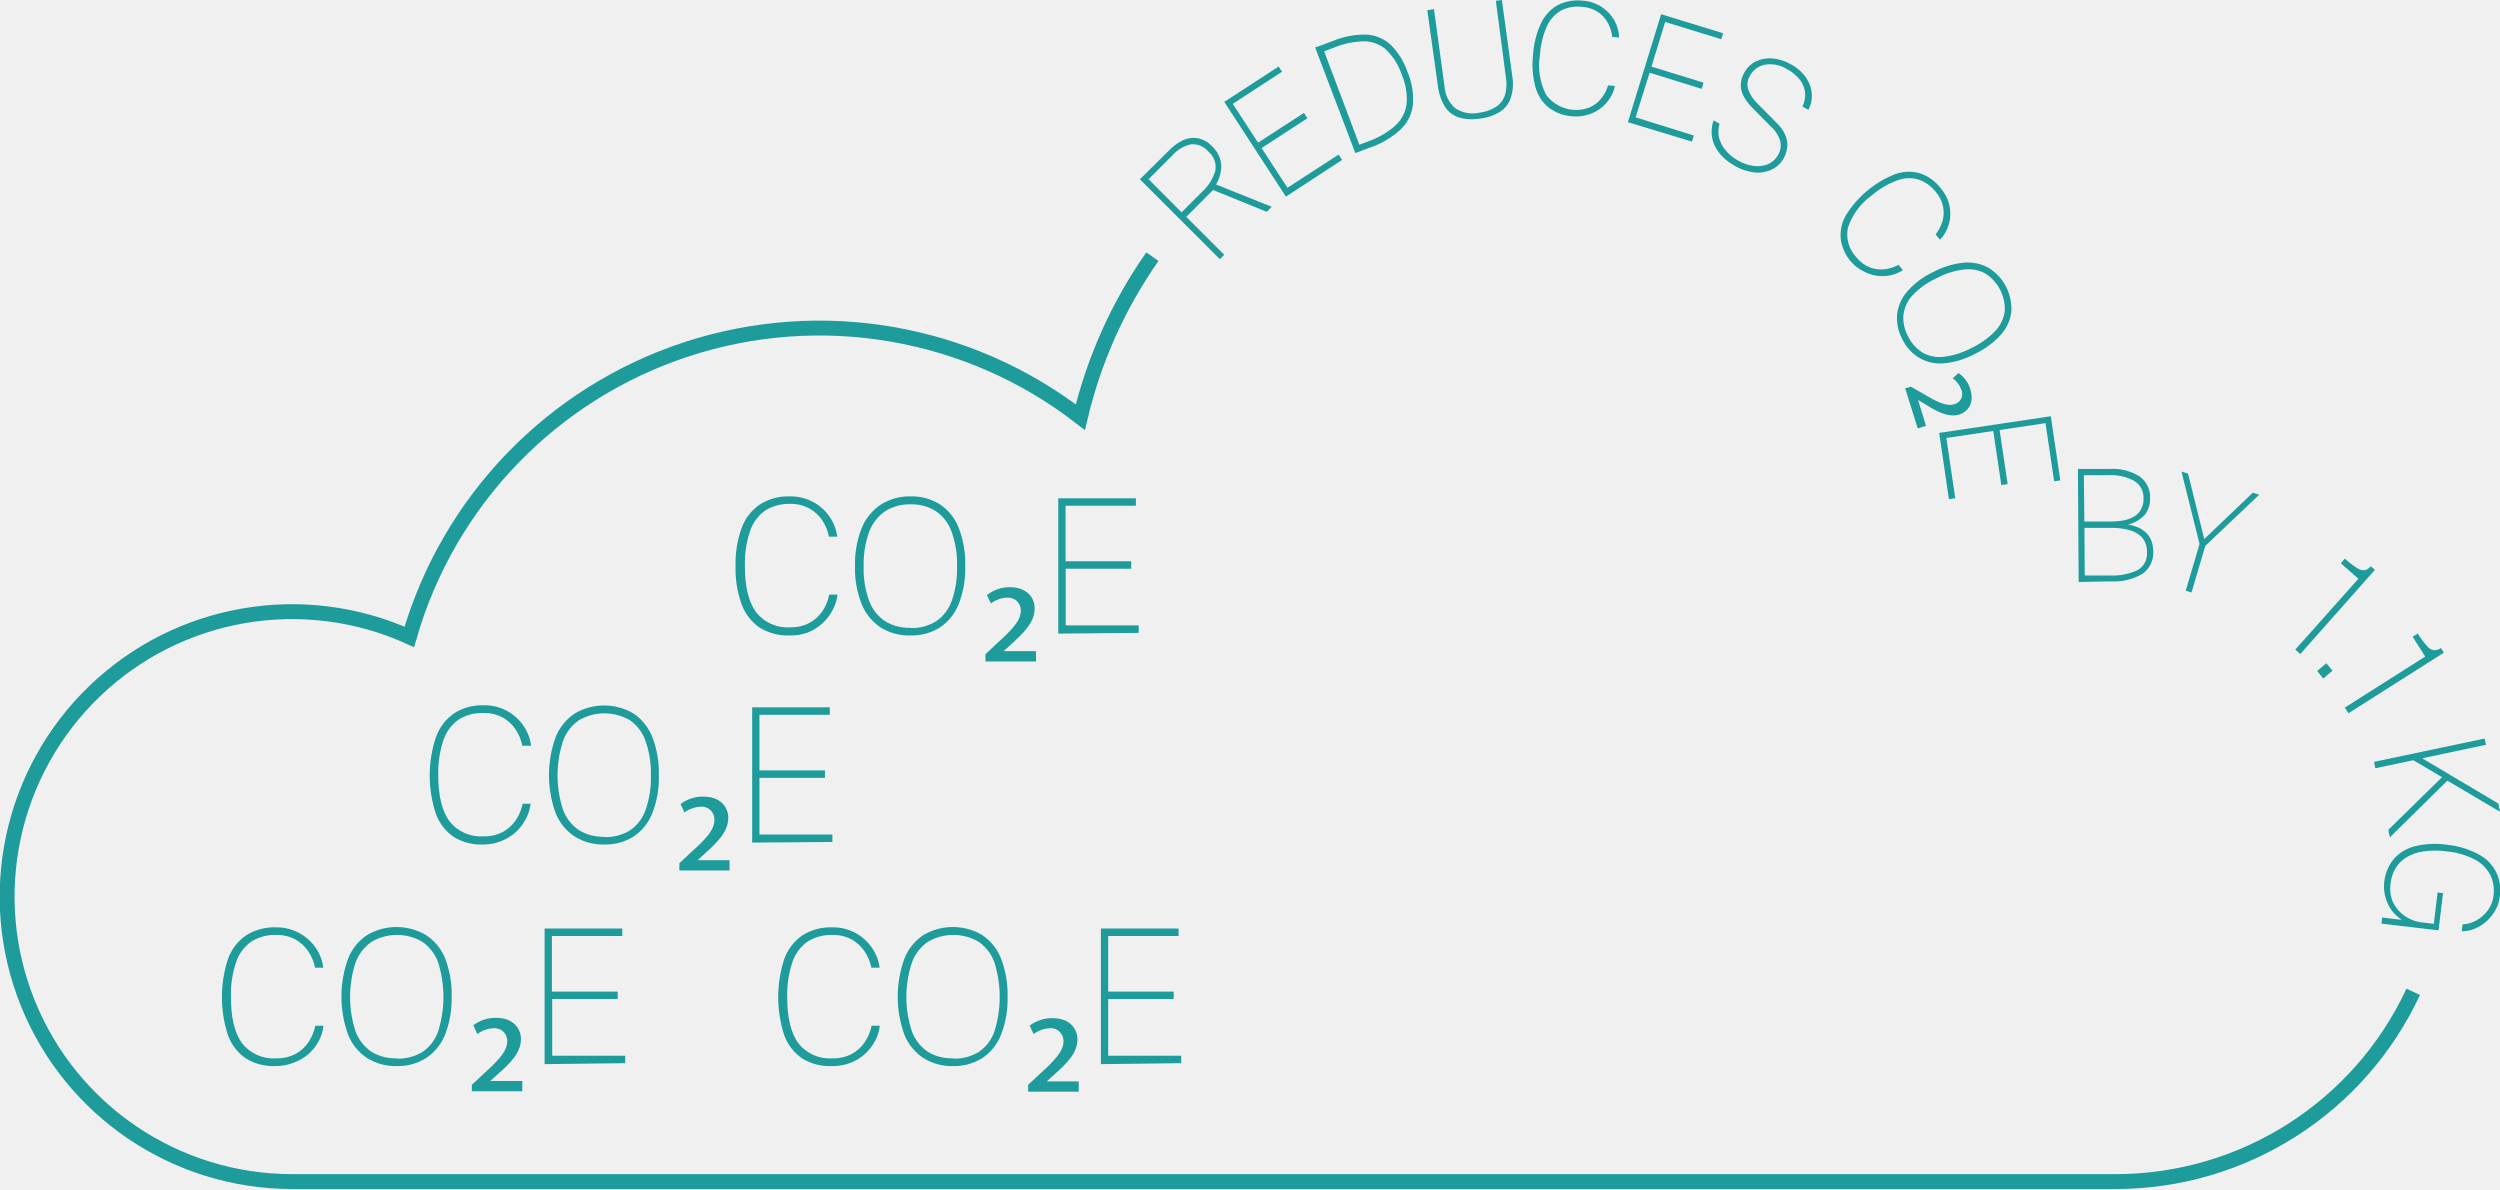
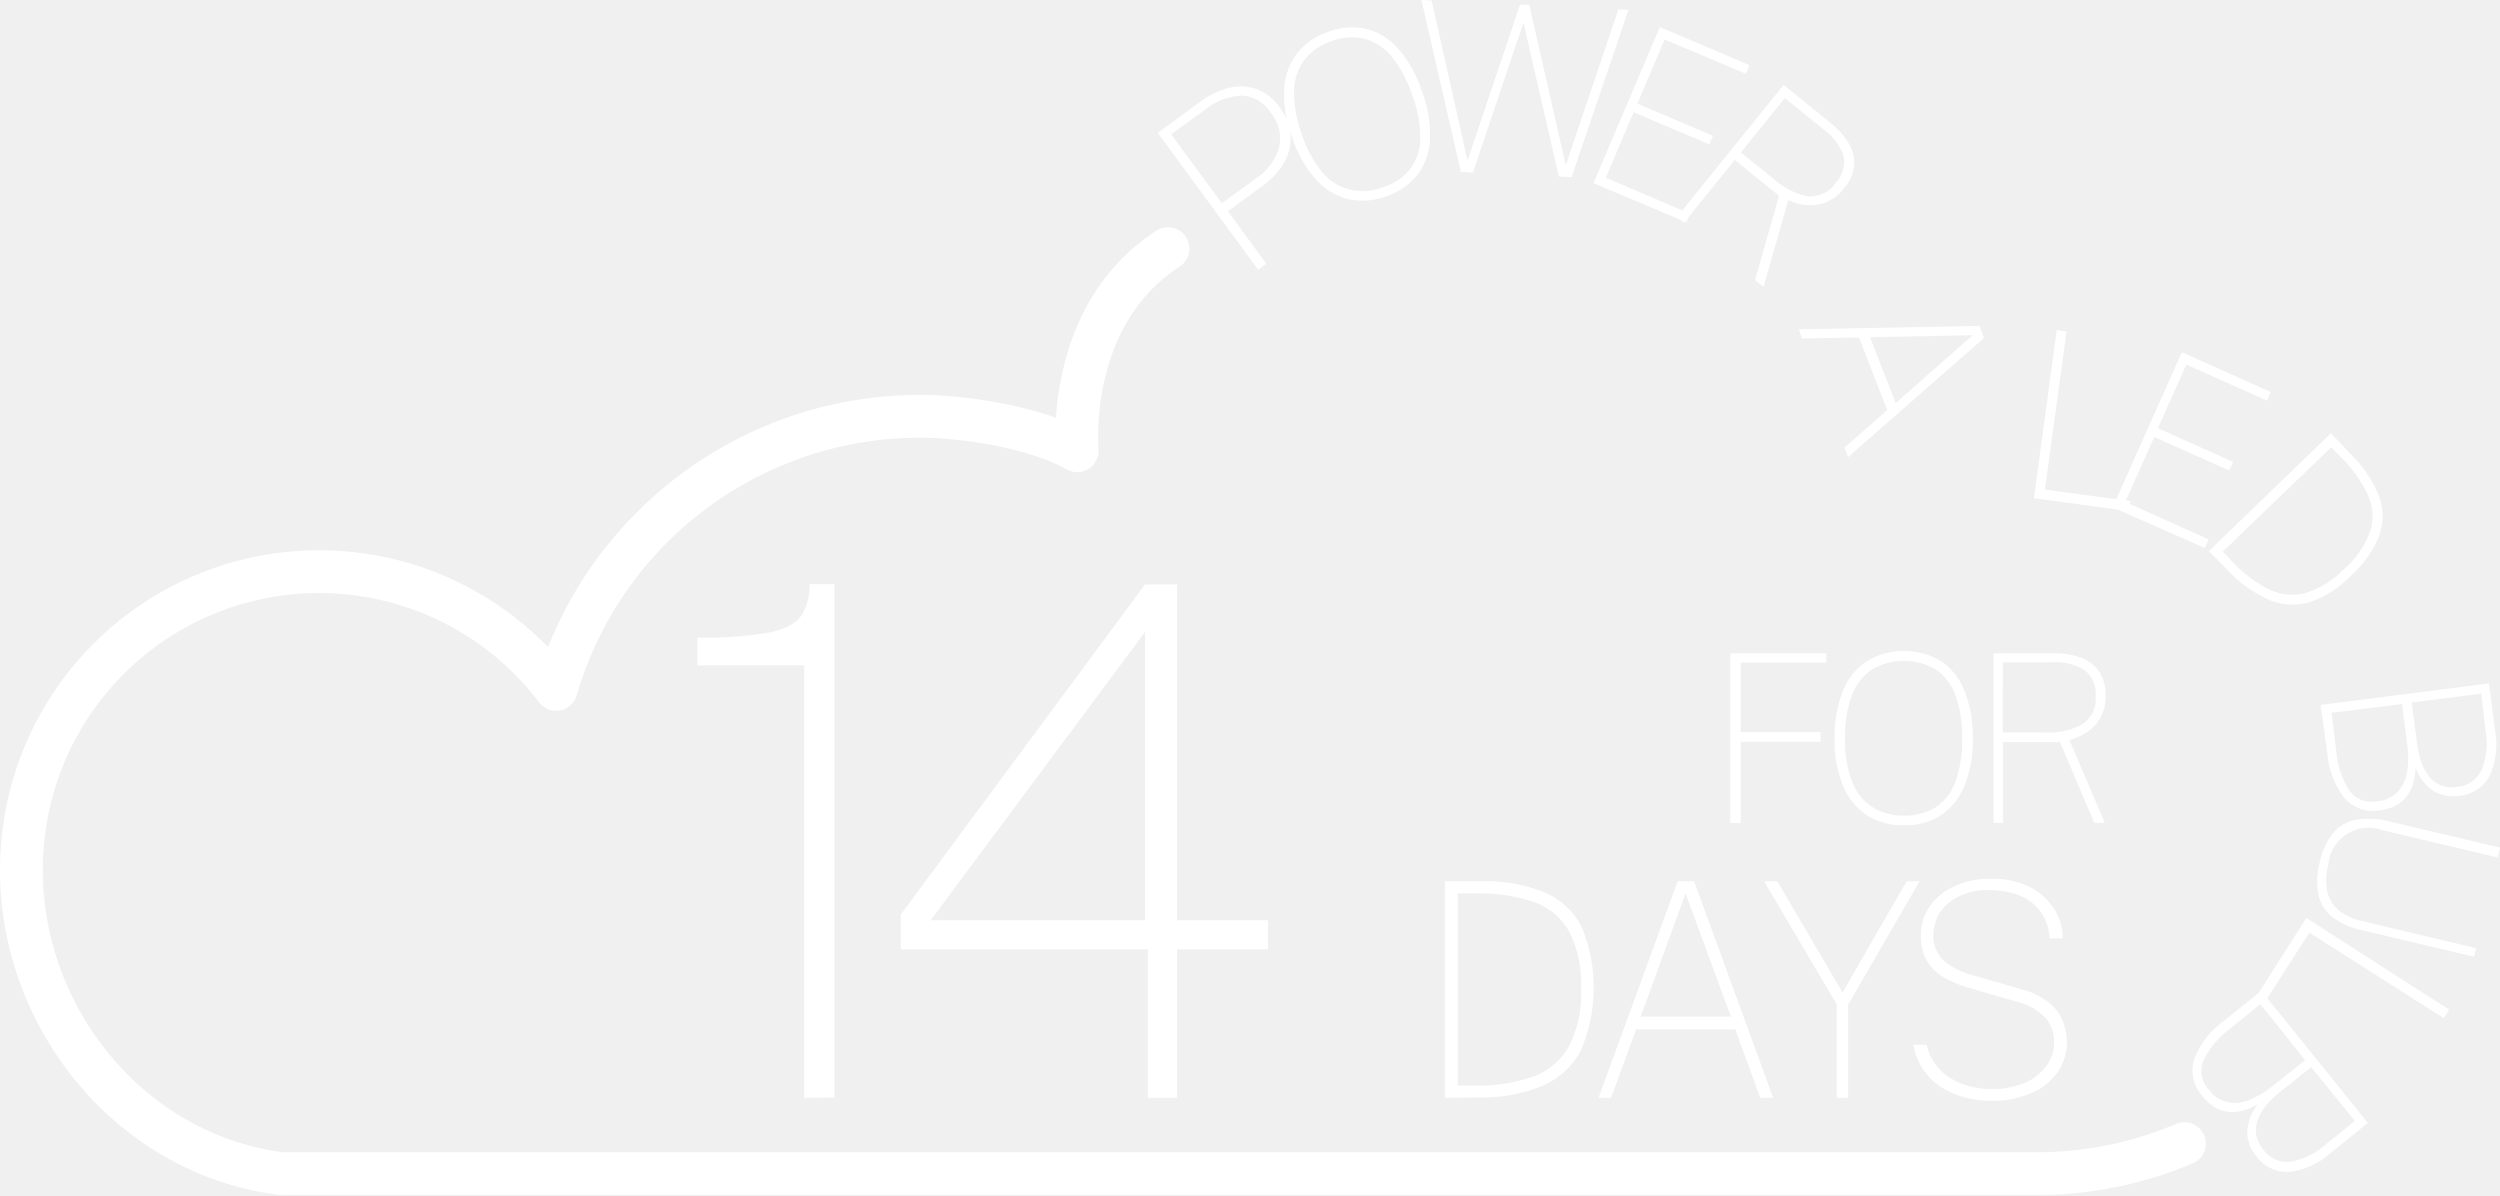
- <svg xmlns="http://www.w3.org/2000/svg" viewBox="0 0 335.93 159.77">
+ <svg xmlns="http://www.w3.org/2000/svg" viewBox="0 0 292.19 139.7">
  <defs>
-     <style>.cls-1{fill:#1e9b9b;}.cls-2{fill:none;stroke:#1e9b9b;stroke-miterlimit:10;stroke-width:2px;}</style>
+     <style>.cls-1{fill:none;stroke:#fff;stroke-linecap:round;stroke-linejoin:round;stroke-width:5px;}.cls-2{fill:#fff;}</style>
  </defs>
  <g id="Layer_2" data-name="Layer 2">
-     <g id="Layer_1-2" data-name="Layer 1">
-       <path class="cls-1" d="M163.91,38.05,153.17,27.32,157,23.53A7,7,0,0,1,159,22.05a3.39,3.39,0,0,1,2-.24,3.66,3.66,0,0,1,1.87,1.08A3.92,3.92,0,0,1,164,24.73a3.83,3.83,0,0,1,0,1.78,5.87,5.87,0,0,1-.59,1.51l7.47,3-.67.67L163,28.76l-3.6,3.61,5.11,5.1Zm-5.14-6.29,2.7-2.7a6.25,6.25,0,0,0,1.84-2.89,2.72,2.72,0,0,0-.92-2.55,2.72,2.72,0,0,0-2.35-1,4.75,4.75,0,0,0-2.51,1.49l-3.19,3.2Z" transform="translate(0 -3.23)" />
-       <path class="cls-1" d="M172.79,29.65l-8.28-12.73,7.3-4.75.46.7-6.62,4.31,3.4,5.22,6.16-4,.47.72-6.16,4L173,28.46,179.87,24l.47.72Z" transform="translate(0 -3.23)" />
-       <path class="cls-1" d="M182.12,23.8l-5.4-14.19.22-.08.54-.19c.21-.09.46-.18.74-.28l.86-.32a11.08,11.08,0,0,1,4.55-.86,5.18,5.18,0,0,1,3.26,1.39,9.43,9.43,0,0,1,2.24,3.62,9.39,9.39,0,0,1,.73,4.41,5.43,5.43,0,0,1-1.64,3.31,11.27,11.27,0,0,1-4,2.4Zm.54-1.12,1.18-.45a10.92,10.92,0,0,0,3.59-2.07A4.73,4.73,0,0,0,189,17.28a8.18,8.18,0,0,0-.64-4,8.11,8.11,0,0,0-2.24-3.5,4.61,4.61,0,0,0-3-1,11.61,11.61,0,0,0-3.89.85l-1.3.5Z" transform="translate(0 -3.23)" />
-       <path class="cls-1" d="M198.85,19.17A6.34,6.34,0,0,1,196,19a3.5,3.5,0,0,1-1.87-1.48,7,7,0,0,1-.93-2.84L191.79,4.59l.9-.12,1.42,10.43a4.2,4.2,0,0,0,1.42,2.86,4.18,4.18,0,0,0,3.22.62A5.33,5.33,0,0,0,201,17.6a3,3,0,0,0,1.21-1.54,5,5,0,0,0,.16-2.29L201,3.34l.81-.11,1.42,10.38A6,6,0,0,1,203,16.4a3.57,3.57,0,0,1-1.44,1.85A6.5,6.5,0,0,1,198.85,19.17Z" transform="translate(0 -3.23)" />
-       <path class="cls-1" d="M211.34,18.86a5.88,5.88,0,0,1-3.22-1.16,5.26,5.26,0,0,1-1.8-2.77A11.51,11.51,0,0,1,206,10.6a11.79,11.79,0,0,1,1.06-4.23,5.5,5.5,0,0,1,2.25-2.45,5.93,5.93,0,0,1,3.37-.6,5.43,5.43,0,0,1,2.59.87A5.23,5.23,0,0,1,216.94,6a4.78,4.78,0,0,1,.62,2.27l-.92-.08a4.92,4.92,0,0,0-.59-1.88,4.07,4.07,0,0,0-1.33-1.47,4.29,4.29,0,0,0-2.11-.69,4.89,4.89,0,0,0-2.89.52,4.64,4.64,0,0,0-1.9,2.17,11.6,11.6,0,0,0-.9,3.81,8.66,8.66,0,0,0,.82,5.29,5,5,0,0,0,5.87,1.72,4,4,0,0,0,1.56-1.21,5,5,0,0,0,.91-1.75l.92.08a4.67,4.67,0,0,1-.66,1.63,5.24,5.24,0,0,1-1.23,1.35,5,5,0,0,1-1.7.87A5.23,5.23,0,0,1,211.34,18.86Z" transform="translate(0 -3.23)" />
-       <path class="cls-1" d="M218.74,19.65l4.47-14.51,8.33,2.56-.25.8-7.54-2.32-1.84,6,7,2.16-.25.83-7-2.17L219.78,19l7.82,2.44-.25.82Z" transform="translate(0 -3.23)" />
-       <path class="cls-1" d="M233.13,25.53a7.74,7.74,0,0,1-1.62-1.2,5.8,5.8,0,0,1-1.08-1.47A4.43,4.43,0,0,1,230,21.2a4.53,4.53,0,0,1,.26-1.79l.8.45a3.6,3.6,0,0,0-.05,1.95,4.25,4.25,0,0,0,.93,1.7,5.91,5.91,0,0,0,1.62,1.3,5.58,5.58,0,0,0,2.11.72,3.76,3.76,0,0,0,1.91-.24,2.8,2.8,0,0,0,1.34-1.23,2.58,2.58,0,0,0,.31-1.82,4.32,4.32,0,0,0-1.27-2l-2.49-2.52a7.15,7.15,0,0,1-1.1-1.42,3.25,3.25,0,0,1-.46-1.56,3.41,3.41,0,0,1,.5-1.79,3.48,3.48,0,0,1,1.56-1.48,4.23,4.23,0,0,1,2.2-.39,5.89,5.89,0,0,1,2.43.77,5.78,5.78,0,0,1,2.16,1.92,4.43,4.43,0,0,1,.71,2.22,3.75,3.75,0,0,1-.48,2l-.8-.45a3.47,3.47,0,0,0,.33-2.12,3.43,3.43,0,0,0-.83-1.67,5.46,5.46,0,0,0-1.52-1.2,4.23,4.23,0,0,0-3-.63,2.9,2.9,0,0,0-2,1.45,2.26,2.26,0,0,0-.25,1.93,5,5,0,0,0,1.24,1.85l2.54,2.56a5,5,0,0,1,1.23,1.75,3.31,3.31,0,0,1,.22,1.61,4,4,0,0,1-.47,1.43A3.61,3.61,0,0,1,238.1,26a4.32,4.32,0,0,1-2.27.41A6.67,6.67,0,0,1,233.13,25.53Z" transform="translate(0 -3.23)" />
-       <path class="cls-1" d="M248.8,38.48a5.84,5.84,0,0,1-1.45-3.1,5.33,5.33,0,0,1,.69-3.23,13.75,13.75,0,0,1,6.59-5.51,5.39,5.39,0,0,1,3.33-.13,5.75,5.75,0,0,1,2.8,2,5.19,5.19,0,0,1,1.09,4.93,4.93,4.93,0,0,1-1.17,2l-.59-.71A5.09,5.09,0,0,0,261,33a4.13,4.13,0,0,0,.1-2,4.41,4.41,0,0,0-1-2,4.94,4.94,0,0,0-2.41-1.68,4.56,4.56,0,0,0-2.87.19,11.29,11.29,0,0,0-3.34,2,8.67,8.67,0,0,0-3.17,4.31,4.47,4.47,0,0,0,1.15,4,4.36,4.36,0,0,0,1.77,1.33,4,4,0,0,0,2,.26,5,5,0,0,0,1.88-.59l.59.71a4.92,4.92,0,0,1-1.61.68,5.35,5.35,0,0,1-1.83.08,5.18,5.18,0,0,1-1.82-.59A5.24,5.24,0,0,1,248.8,38.48Z" transform="translate(0 -3.23)" />
-       <path class="cls-1" d="M255.62,48.81a6,6,0,0,1-.7-3.35,5.67,5.67,0,0,1,1.38-3.09,10.7,10.7,0,0,1,3.47-2.59,11,11,0,0,1,4.17-1.26,5.8,5.8,0,0,1,3.33.73,6.5,6.5,0,0,1,3,5.88,5.62,5.62,0,0,1-1.4,3.07,11.13,11.13,0,0,1-3.52,2.59,10.81,10.81,0,0,1-4.13,1.26,5.6,5.6,0,0,1-3.29-.71A5.87,5.87,0,0,1,255.62,48.81Zm.77-.39a5.18,5.18,0,0,0,2,2.22,4.61,4.61,0,0,0,2.83.53A10.94,10.94,0,0,0,264.9,50a10.79,10.79,0,0,0,3.21-2.3,4.77,4.77,0,0,0,1.27-2.61A5.68,5.68,0,0,0,266.81,40a4.76,4.76,0,0,0-2.88-.56,10.3,10.3,0,0,0-3.74,1.19A10.43,10.43,0,0,0,257,42.9a4.69,4.69,0,0,0-1.23,2.63A5.09,5.09,0,0,0,256.39,48.42Z" transform="translate(0 -3.23)" />
-       <path class="cls-1" d="M256.77,55.19l1.58.9c2,1.2,3.22,1.78,4.25,1.46a1.42,1.42,0,0,0,.93-2,3.15,3.15,0,0,0-1.14-1.49l.78-.7a4,4,0,0,1,1.59,2.19c.58,1.89-.36,3-1.45,3.37-1.5.46-3-.35-4.77-1.46l-.75-.45h-.05l1.06,3.44-1.11.34L256,55.41Z" transform="translate(0 -3.23)" />
-       <path class="cls-1" d="M260.57,61.4l15-2.24,1.28,8.62-.83.12-1.16-7.81-6.17.92,1.08,7.27-.85.13-1.08-7.27-6.3.94,1.19,8.1-.85.13Z" transform="translate(0 -3.23)" />
-       <path class="cls-1" d="M279.31,81.43l-.09-15.19,4.26,0a6.68,6.68,0,0,1,4,1,3.34,3.34,0,0,1,1.43,2.91,3.48,3.48,0,0,1-.66,2.19,4.37,4.37,0,0,1-2.32,1.38,5.49,5.49,0,0,1,1.48.43,3.58,3.58,0,0,1,1.07.77,2.92,2.92,0,0,1,.64,1.06,4.52,4.52,0,0,1,.22,1.37,3.43,3.43,0,0,1-1.48,3,7.42,7.42,0,0,1-4.19,1Zm.77-8.12,3.7,0a9.2,9.2,0,0,0,1.46-.13,5,5,0,0,0,1.4-.47,2.74,2.74,0,0,0,1-.93,2.79,2.79,0,0,0,.39-1.54,2.62,2.62,0,0,0-1.3-2.42,6.54,6.54,0,0,0-3.36-.74l-3.36,0Zm.05,7.25,3.4,0a7.89,7.89,0,0,0,3.7-.72,2.49,2.49,0,0,0,1.26-2.38,2.87,2.87,0,0,0-.65-2,3.49,3.49,0,0,0-1.71-1,8.61,8.61,0,0,0-2.34-.3l-3.7,0Z" transform="translate(0 -3.23)" />
-       <path class="cls-1" d="M293.7,82.61l1.86-6.28-2.43-9.73.88.27,2.18,8.79,6.52-6.22.87.26-7.25,6.88-1.85,6.26Z" transform="translate(0 -3.23)" />
-       <path class="cls-1" d="M308.42,90.52,316.9,81l-2.36-2.09.54-.62a11.14,11.14,0,0,0,1.7,1.3,1.47,1.47,0,0,0,1,.26,1.65,1.65,0,0,0,.79-.53l.55.48L309.09,91.12Z" transform="translate(0 -3.23)" />
-       <path class="cls-1" d="M311.36,93.4l1.23-1.05.83,1-1.23,1.05Z" transform="translate(0 -3.23)" />
-       <path class="cls-1" d="M315.08,98.31l10.8-6.86-1.69-2.66.69-.43a11.19,11.19,0,0,0,1.27,1.71,1.48,1.48,0,0,0,.93.54,1.58,1.58,0,0,0,.91-.3l.4.62-12.82,8.14Z" transform="translate(0 -3.23)" />
-       <path class="cls-1" d="M319,105.6l14.86-3.13.18.84-8.57,1.81,10.23,6.08.23,1.11-7.07-4.18-7.73,7.61-.21-1,7.22-7.08-3.86-2.28-5.1,1.08Z" transform="translate(0 -3.23)" />
-       <path class="cls-1" d="M320.36,121.85a5.88,5.88,0,0,1,1.26-3.15,5.54,5.54,0,0,1,2.84-1.75,11.15,11.15,0,0,1,4.33-.21A11.35,11.35,0,0,1,333,118a5.47,5.47,0,0,1,2.39,2.37,5.7,5.7,0,0,1,.51,3.35,4.65,4.65,0,0,1-.58,1.79,6.11,6.11,0,0,1-1.18,1.5,5.66,5.66,0,0,1-1.58,1,4.24,4.24,0,0,1-1.77.35l.11-.92a4.31,4.31,0,0,0,1.87-.54,4.94,4.94,0,0,0,1.53-1.35,4.07,4.07,0,0,0,.75-1.94,4.87,4.87,0,0,0-.44-2.84,4.94,4.94,0,0,0-2.09-2.06,10.33,10.33,0,0,0-3.78-1.08,11.22,11.22,0,0,0-3.07,0,6.13,6.13,0,0,0-2.28.78,4.37,4.37,0,0,0-1.49,1.47,5.31,5.31,0,0,0-.68,2.09,4.83,4.83,0,0,0,.19,2.15,4.43,4.43,0,0,0,1,1.58,4.91,4.91,0,0,0,1.39,1,4.72,4.72,0,0,0,1.49.46l1.75.21.5-4.22.73.09-.6,5-7.67-.9.1-.82,2.62.31a5.82,5.82,0,0,1-1.31-1.22,5.08,5.08,0,0,1-.83-1.68A5.2,5.2,0,0,1,320.36,121.85Z" transform="translate(0 -3.23)" />
-       <path class="cls-2" d="M324.27,136.5a44.11,44.11,0,0,1-40,25.5h-245A38.29,38.29,0,1,1,55,88.81a57.33,57.33,0,0,1,90.17-29.52,62.7,62.7,0,0,1,9.68-21.57" transform="translate(0 -3.23)" />
-       <path class="cls-1" d="M65,116.71a7.08,7.08,0,0,1-4-1,6.44,6.44,0,0,1-2.43-3.12,16.36,16.36,0,0,1,0-10.29A6.6,6.6,0,0,1,61,99.09,7,7,0,0,1,65,98a6.29,6.29,0,0,1,5.36,2.79,5.87,5.87,0,0,1,1,2.65H70.19a6.19,6.19,0,0,0-.9-2.19,5.08,5.08,0,0,0-1.74-1.61,5.25,5.25,0,0,0-2.59-.6,5.84,5.84,0,0,0-3.39.92,5.46,5.46,0,0,0-2,2.78,13.65,13.65,0,0,0-.68,4.64q0,4.18,1.52,6.23a5.36,5.36,0,0,0,4.59,2,5.25,5.25,0,0,0,2.59-.6,5,5,0,0,0,1.74-1.6,6.14,6.14,0,0,0,.9-2.18H71.3a5.73,5.73,0,0,1-.62,2A6.4,6.4,0,0,1,69.35,115a6.28,6.28,0,0,1-1.93,1.22A6.49,6.49,0,0,1,65,116.71Z" transform="translate(0 -3.23)" />
-       <path class="cls-1" d="M81.23,116.71a7.19,7.19,0,0,1-4-1.07,6.75,6.75,0,0,1-2.56-3.13,15,15,0,0,1,0-10.25,6.88,6.88,0,0,1,2.56-3.16,7.78,7.78,0,0,1,7.89,0,6.83,6.83,0,0,1,2.53,3.16,13.22,13.22,0,0,1,.88,5.15,13,13,0,0,1-.88,5.1,6.83,6.83,0,0,1-2.53,3.14A7.09,7.09,0,0,1,81.23,116.71Zm0-1a6.13,6.13,0,0,0,3.42-.9,5.46,5.46,0,0,0,2.1-2.75,12.82,12.82,0,0,0,.71-4.62,13,13,0,0,0-.72-4.66A5.69,5.69,0,0,0,84.63,100a6.81,6.81,0,0,0-6.82,0,5.68,5.68,0,0,0-2.15,2.78,14.89,14.89,0,0,0,0,9.27,5.62,5.62,0,0,0,2.15,2.74A6.23,6.23,0,0,0,81.23,115.67Z" transform="translate(0 -3.23)" />
-       <path class="cls-1" d="M91.29,119.22l1.58-1.48C95,115.85,96,114.67,96,113.39a1.71,1.71,0,0,0-1.91-1.76,3.85,3.85,0,0,0-2.12.78l-.52-1.14a4.92,4.92,0,0,1,3.06-1c2.37,0,3.35,1.48,3.35,2.84,0,1.89-1.43,3.27-3.35,5l-.78.71v0h4.3v1.38H91.29Z" transform="translate(0 -3.23)" />
-       <path class="cls-1" d="M101.07,116.45V98.28H111.5v1h-9.45v7.47h8.8v1h-8.8v7.62l9.8,0v1Z" transform="translate(0 -3.23)" />
-       <path class="cls-1" d="M106.09,88.62a7.13,7.13,0,0,1-4-1.05,6.44,6.44,0,0,1-2.43-3.12,13.93,13.93,0,0,1-.82-5.13,14.1,14.1,0,0,1,.82-5.16A6.52,6.52,0,0,1,102.13,71a7.05,7.05,0,0,1,4-1.07,6.39,6.39,0,0,1,3.17.77,6.3,6.3,0,0,1,2.2,2,6,6,0,0,1,1,2.64h-1.11a6.05,6.05,0,0,0-.89-2.18,5,5,0,0,0-1.75-1.61,5.14,5.14,0,0,0-2.59-.61,5.93,5.93,0,0,0-3.39.92,5.6,5.6,0,0,0-2,2.78,13.76,13.76,0,0,0-.68,4.65q0,4.19,1.53,6.23a5.34,5.34,0,0,0,4.58,2,5.25,5.25,0,0,0,2.59-.6,5,5,0,0,0,1.75-1.61,6.05,6.05,0,0,0,.89-2.18h1.11a5.71,5.71,0,0,1-.62,2A6.17,6.17,0,0,1,110.49,87a6.33,6.33,0,0,1-1.94,1.22A6.49,6.49,0,0,1,106.09,88.62Z" transform="translate(0 -3.23)" />
-       <path class="cls-1" d="M122.36,88.62a7.18,7.18,0,0,1-4-1.06,6.85,6.85,0,0,1-2.57-3.14,12.79,12.79,0,0,1-.9-5.1,13,13,0,0,1,.9-5.14A6.88,6.88,0,0,1,118.41,71a7.18,7.18,0,0,1,4-1.07A7.1,7.1,0,0,1,126.3,71a6.74,6.74,0,0,1,2.52,3.15,13.24,13.24,0,0,1,.88,5.16,13,13,0,0,1-.88,5.1,6.78,6.78,0,0,1-2.52,3.13A7.1,7.1,0,0,1,122.36,88.62Zm0-1a6.11,6.11,0,0,0,3.43-.91,5.55,5.55,0,0,0,2.1-2.74,13,13,0,0,0,.71-4.62,12.79,12.79,0,0,0-.73-4.67,5.61,5.61,0,0,0-2.11-2.76,6,6,0,0,0-3.4-.92,6.15,6.15,0,0,0-3.42.92,5.83,5.83,0,0,0-2.15,2.78,12.73,12.73,0,0,0-.74,4.65,12.49,12.49,0,0,0,.74,4.62,5.63,5.63,0,0,0,2.15,2.74A6.15,6.15,0,0,0,122.36,87.59Z" transform="translate(0 -3.23)" />
-       <path class="cls-1" d="M132.42,91.14,134,89.65c2.09-1.88,3.17-3.07,3.17-4.35a1.71,1.71,0,0,0-1.91-1.76,3.82,3.82,0,0,0-2.11.78l-.53-1.13a4.87,4.87,0,0,1,3.07-1.06c2.36,0,3.34,1.49,3.34,2.84,0,1.89-1.43,3.27-3.34,5l-.78.7v.05h4.3v1.39h-6.79Z" transform="translate(0 -3.23)" />
-       <path class="cls-1" d="M142.2,88.37V70.19h10.43v1h-9.45v7.46H152v1h-8.8v7.62l9.81,0v1Z" transform="translate(0 -3.23)" />
-       <path class="cls-1" d="M111.83,146.48a7.08,7.08,0,0,1-4-1,6.4,6.4,0,0,1-2.44-3.12,16.55,16.55,0,0,1,0-10.29,6.51,6.51,0,0,1,2.44-3.16,7,7,0,0,1,4-1.07,6.31,6.31,0,0,1,3.17.78,6.24,6.24,0,0,1,2.19,2,5.86,5.86,0,0,1,1,2.64h-1.1a6.22,6.22,0,0,0-.9-2.18,5.08,5.08,0,0,0-1.74-1.61,5.28,5.28,0,0,0-2.59-.61,5.89,5.89,0,0,0-3.4.93,5.5,5.5,0,0,0-2,2.78,13.41,13.41,0,0,0-.68,4.64c0,2.79.5,4.87,1.52,6.23a5.35,5.35,0,0,0,4.59,2,5.27,5.27,0,0,0,2.59-.6,5,5,0,0,0,1.74-1.6,6.22,6.22,0,0,0,.9-2.18h1.1a5.71,5.71,0,0,1-.61,2,6.4,6.4,0,0,1-1.33,1.74,6.28,6.28,0,0,1-1.93,1.22A6.57,6.57,0,0,1,111.83,146.48Z" transform="translate(0 -3.23)" />
-       <path class="cls-1" d="M128.09,146.48a7.18,7.18,0,0,1-4-1.07,6.8,6.8,0,0,1-2.56-3.13,15,15,0,0,1,0-10.25,6.83,6.83,0,0,1,2.56-3.16,7.78,7.78,0,0,1,7.89,0,6.78,6.78,0,0,1,2.53,3.16,13.41,13.41,0,0,1,.88,5.15,13.17,13.17,0,0,1-.88,5.1,6.83,6.83,0,0,1-2.53,3.14A7.1,7.1,0,0,1,128.09,146.48Zm0-1a6.19,6.19,0,0,0,3.43-.9,5.46,5.46,0,0,0,2.1-2.75,15.41,15.41,0,0,0,0-9.28,5.69,5.69,0,0,0-2.11-2.77,6.75,6.75,0,0,0-6.82,0,5.68,5.68,0,0,0-2.15,2.78,14.7,14.7,0,0,0,0,9.27,5.62,5.62,0,0,0,2.15,2.74A6.17,6.17,0,0,0,128.09,145.44Z" transform="translate(0 -3.23)" />
-       <path class="cls-1" d="M138.15,149l1.59-1.48c2.08-1.89,3.16-3.07,3.16-4.35A1.7,1.7,0,0,0,141,141.4a3.82,3.82,0,0,0-2.11.78l-.53-1.14a4.93,4.93,0,0,1,3.07-1c2.36,0,3.35,1.48,3.35,2.84,0,1.88-1.44,3.27-3.35,4.95l-.78.71v0h4.3v1.38h-6.79Z" transform="translate(0 -3.23)" />
-       <path class="cls-1" d="M147.93,146.22V128h10.44v1h-9.46v7.47h8.8v1h-8.8v7.62l9.81,0v1Z" transform="translate(0 -3.23)" />
-       <path class="cls-1" d="M37.08,146.48a7.08,7.08,0,0,1-4-1,6.4,6.4,0,0,1-2.44-3.12,16.55,16.55,0,0,1,0-10.29,6.51,6.51,0,0,1,2.44-3.16,7,7,0,0,1,4-1.07,6.27,6.27,0,0,1,3.16.78,6.18,6.18,0,0,1,2.2,2,5.86,5.86,0,0,1,1,2.64h-1.1a6.22,6.22,0,0,0-.9-2.18,5.08,5.08,0,0,0-1.74-1.61,5.28,5.28,0,0,0-2.59-.61,5.89,5.89,0,0,0-3.4.93,5.5,5.5,0,0,0-2,2.78,13.41,13.41,0,0,0-.68,4.64c0,2.79.5,4.87,1.52,6.23a5.35,5.35,0,0,0,4.59,2,5.27,5.27,0,0,0,2.59-.6,5,5,0,0,0,1.74-1.6,6.22,6.22,0,0,0,.9-2.18h1.1a5.71,5.71,0,0,1-.61,2,6.4,6.4,0,0,1-1.33,1.74A6.21,6.21,0,0,1,39.53,146,6.48,6.48,0,0,1,37.08,146.48Z" transform="translate(0 -3.23)" />
-       <path class="cls-1" d="M53.34,146.48a7.18,7.18,0,0,1-4-1.07,6.74,6.74,0,0,1-2.56-3.13,15,15,0,0,1,0-10.25,6.77,6.77,0,0,1,2.56-3.16,7.78,7.78,0,0,1,7.89,0A6.78,6.78,0,0,1,59.81,132a13.41,13.41,0,0,1,.88,5.15,13.17,13.17,0,0,1-.88,5.1,6.83,6.83,0,0,1-2.53,3.14A7.1,7.1,0,0,1,53.34,146.48Zm0-1a6.19,6.19,0,0,0,3.43-.9,5.46,5.46,0,0,0,2.1-2.75,15.41,15.41,0,0,0,0-9.28,5.71,5.71,0,0,0-2.12-2.77,6.75,6.75,0,0,0-6.82,0,5.8,5.8,0,0,0-2.15,2.78,14.89,14.89,0,0,0,0,9.27,5.73,5.73,0,0,0,2.15,2.74A6.23,6.23,0,0,0,53.34,145.44Z" transform="translate(0 -3.23)" />
-       <path class="cls-1" d="M63.4,149,65,147.51c2.08-1.89,3.16-3.07,3.16-4.35a1.7,1.7,0,0,0-1.91-1.76,3.82,3.82,0,0,0-2.11.78L63.6,141a4.93,4.93,0,0,1,3.07-1C69,140,70,141.47,70,142.83c0,1.88-1.43,3.27-3.34,4.95l-.78.71v0h4.3v1.38H63.4Z" transform="translate(0 -3.23)" />
-       <path class="cls-1" d="M73.18,146.22V128H83.62v1H74.16v7.47H83v1h-8.8v7.62l9.81,0v1Z" transform="translate(0 -3.23)" />
+     <g id="C">
+       <path class="cls-1" d="M255.31,137.49A44.05,44.05,0,0,1,237.94,141H32.9C13.84,138.61.36,120.15,2.78,101.09A34.78,34.78,0,0,1,65,84.4a44.3,44.3,0,0,1,44-31.89s10.18.3,16.9,4c0,0-1.5-15.8,10.61-23.62" transform="translate(0 -3.83)" />
+     </g>
+     <g id="CT">
+       <path class="cls-2" d="M147.05,35.36l-11.73-16,4.93-3.62a9.5,9.5,0,0,1,3.38-1.64,5.64,5.64,0,0,1,3.24.14,5.75,5.75,0,0,1,2.7,2.15,6,6,0,0,1,1.27,3.25,5.66,5.66,0,0,1-.74,3.16,8.63,8.63,0,0,1-2.48,2.71l-4.11,3L148,34.66Zm-4.24-7.77,4.11-3A6.37,6.37,0,0,0,149.51,21a4.65,4.65,0,0,0-1-4,4.18,4.18,0,0,0-3.45-2,7.29,7.29,0,0,0-4.19,1.63l-4,2.9Z" transform="translate(0 -3.83)" />
+       <path class="cls-2" d="M162,26.78a7.73,7.73,0,0,1-4.45.32,7.39,7.39,0,0,1-3.77-2.31A14.09,14.09,0,0,1,151,19.85a14.12,14.12,0,0,1-.91-5.62,7.46,7.46,0,0,1,1.51-4.17,7.73,7.73,0,0,1,3.68-2.53,7.71,7.71,0,0,1,4.44-.31,7.36,7.36,0,0,1,3.74,2.35,14.51,14.51,0,0,1,2.75,5,14.12,14.12,0,0,1,.92,5.57,7.37,7.37,0,0,1-1.48,4.14A7.69,7.69,0,0,1,162,26.78Zm-.37-1.06a6.77,6.77,0,0,0,3.21-2.16A6,6,0,0,0,166,20a14.19,14.19,0,0,0-.93-5,14.3,14.3,0,0,0-2.41-4.55,6.25,6.25,0,0,0-3.17-2.09,6.6,6.6,0,0,0-3.84.27,6.68,6.68,0,0,0-3.19,2.18,6.34,6.34,0,0,0-1.22,3.64,14,14,0,0,0,.9,5.05,13.52,13.52,0,0,0,2.43,4.5A6.15,6.15,0,0,0,157.8,26,6.72,6.72,0,0,0,161.65,25.72Z" transform="translate(0 -3.83)" />
+       <path class="cls-2" d="M170.74,23.91,166.13,3.83l1.19.06,4.2,18.71,6.13-18.22,1.08,0L183,23.15l6.15-18.22,1.18.06-6.65,19.54-1.49-.07-4.13-18L172.15,24Z" transform="translate(0 -3.83)" />
+       <path class="cls-2" d="M186.24,25.23,194,7l10.48,4.45-.43,1-9.5-4-3.18,7.5,8.84,3.75-.44,1-8.84-3.75-3.25,7.65,9.84,4.21-.44,1Z" transform="translate(0 -3.83)" />
+       <path class="cls-2" d="M196,29.19l12.46-15.43,5.44,4.4a8.81,8.81,0,0,1,2.21,2.49,4.27,4.27,0,0,1,.59,2.58,4.77,4.77,0,0,1-1.15,2.57,5.1,5.1,0,0,1-2.22,1.71,4.94,4.94,0,0,1-2.32.27,6.58,6.58,0,0,1-2-.56l-2.89,10.12-1-.77,2.81-9.86-5.18-4.19-5.93,7.35Zm7.46-7.54,3.89,3.13a8.16,8.16,0,0,0,4,2,3.54,3.54,0,0,0,3.18-1.55,3.6,3.6,0,0,0,.94-3.19A6.24,6.24,0,0,0,213.19,19l-4.59-3.7Z" transform="translate(0 -3.83)" />
+       <path class="cls-2" d="M210.23,42.32l21.11-.4.55,1.41L216,57.25l-.43-1.1,5-4.39-3.29-8.49-6.66.12Zm8.33.92,3,7.7,9-7.93Z" transform="translate(0 -3.83)" />
+       <path class="cls-2" d="M237.72,62.06l2.66-19.65,1.15.15L239,61.05l10,1.35-.15,1.17Z" transform="translate(0 -3.83)" />
+       <path class="cls-2" d="M246.92,63.13,255,45l10.39,4.65-.44,1-9.42-4.21-3.33,7.44L261,57.82l-.46,1-8.76-3.91-3.39,7.59,9.75,4.38-.45,1Z" transform="translate(0 -3.83)" />
+       <path class="cls-2" d="M258.16,68.24l14.27-13.77a1.49,1.49,0,0,1,.21.22l.51.54.72.75c.27.29.54.58.83.87a14.36,14.36,0,0,1,3.36,5,6.76,6.76,0,0,1,0,4.63,12.45,12.45,0,0,1-3.2,4.55A12.3,12.3,0,0,1,270,74.19a7.1,7.1,0,0,1-4.82-.26,14.87,14.87,0,0,1-4.95-3.6Zm1.63.06,1.14,1.19a14.65,14.65,0,0,0,4.34,3.26,6.15,6.15,0,0,0,4.25.37A10.61,10.61,0,0,0,274,70.3a10.57,10.57,0,0,0,3.06-4.49,6,6,0,0,0-.33-4.17,15.16,15.16,0,0,0-3-4.24l-1.26-1.3Z" transform="translate(0 -3.83)" />
+       <path class="cls-2" d="M271.23,86.22l19.68-2.52.7,5.52a8.81,8.81,0,0,1-.64,5.31,4.4,4.4,0,0,1-3.55,2.31,4.6,4.6,0,0,1-2.95-.52,5.71,5.71,0,0,1-2.15-2.78,6.94,6.94,0,0,1-.33,2,4.5,4.5,0,0,1-.82,1.5,3.93,3.93,0,0,1-1.28,1,5.44,5.44,0,0,1-1.74.5A4.47,4.47,0,0,1,274,97.09a9.73,9.73,0,0,1-2-5.27Zm1.26.91.56,4.41a10.18,10.18,0,0,0,1.52,4.68,3.22,3.22,0,0,0,3.28,1.26,3.73,3.73,0,0,0,2.43-1.15A4.51,4.51,0,0,0,281.35,94a10.62,10.62,0,0,0,0-3.09l-.61-4.79Zm9.38-1.2.62,4.79a10.9,10.9,0,0,0,.4,1.88,6.15,6.15,0,0,0,.83,1.73,3.35,3.35,0,0,0,3.42,1.47,3.42,3.42,0,0,0,2.94-2.07,8.48,8.48,0,0,0,.43-4.48L290,84.9Z" transform="translate(0 -3.83)" />
+       <path class="cls-2" d="M271.11,104.64a8.27,8.27,0,0,1,1.57-3.44,4.58,4.58,0,0,1,2.68-1.57,9.21,9.21,0,0,1,3.91.21l12.92,3.06-.27,1.15-13.38-3.17a4.74,4.74,0,0,0-6.42,4A7,7,0,0,0,272,108a3.88,3.88,0,0,0,1.31,2.2,6.32,6.32,0,0,0,2.72,1.27l13.37,3.18-.25,1-13.32-3.16a8,8,0,0,1-3.31-1.54,4.65,4.65,0,0,1-1.57-2.62A8.44,8.44,0,0,1,271.11,104.64Z" transform="translate(0 -3.83)" />
+       <path class="cls-2" d="M269.55,111.12l16.69,10.71-.62,1-15.71-10-5.46,8.52-1-.63Z" transform="translate(0 -3.83)" />
+       <path class="cls-2" d="M264.3,119.64l12.45,15.43-4.33,3.5a8.86,8.86,0,0,1-4.86,2.23,4.43,4.43,0,0,1-3.83-1.81,4.58,4.58,0,0,1-1.09-2.78,5.56,5.56,0,0,1,1.24-3.29,7.31,7.31,0,0,1-1.87.75,4.55,4.55,0,0,1-1.71.09,4,4,0,0,1-1.52-.57,5.44,5.44,0,0,1-1.34-1.22,4.47,4.47,0,0,1-1-4.32,9.72,9.72,0,0,1,3.43-4.47Zm-.12,1.54L260.72,124a10.23,10.23,0,0,0-3.19,3.75,3.22,3.22,0,0,0,.64,3.45,3.69,3.69,0,0,0,2.25,1.47,4.57,4.57,0,0,0,2.59-.33,10.9,10.9,0,0,0,2.64-1.6l3.76-3Zm5.94,7.37-3.76,3a11.53,11.53,0,0,0-1.39,1.33,6.07,6.07,0,0,0-1,1.61,3.51,3.51,0,0,0-.3,1.8,3.58,3.58,0,0,0,.85,1.89,3.43,3.43,0,0,0,3.3,1.42,8.66,8.66,0,0,0,4-2l3.41-2.76Z" transform="translate(0 -3.83)" />
+       <path class="cls-2" d="M94,132.14V81.59H81.5V78.35a43.71,43.71,0,0,0,8.42-.6c1.89-.4,3.14-1.06,3.76-2a6.39,6.39,0,0,0,.93-3.65h2.91v60Z" transform="translate(0 -3.83)" />
+       <path class="cls-2" d="M134.16,132.14V114.79H105.28v-4.07l28.55-38.59h3.74v39.26h10.62v3.4H137.57v17.35Zm-25.39-20.75h25.06V77.69Z" transform="translate(0 -3.83)" />
+       <path class="cls-2" d="M168.87,132.14V106.83h4.2a18.33,18.33,0,0,1,7.6,1.36,8.65,8.65,0,0,1,4.25,4.1,18.68,18.68,0,0,1-.13,14.26,9.1,9.1,0,0,1-4.52,4.19,18.81,18.81,0,0,1-7.69,1.36Zm1.51-1.44h2.1a18.52,18.52,0,0,0,6.83-1.09,7.85,7.85,0,0,0,4.11-3.57,13.56,13.56,0,0,0,1.38-6.61,13.58,13.58,0,0,0-1.42-6.78,7.66,7.66,0,0,0-4.12-3.4,19.27,19.27,0,0,0-6.57-1h-2.31Z" transform="translate(0 -3.83)" />
+       <path class="cls-2" d="M186.83,132.14l9.25-25.31H198l9.24,25.31h-1.51l-2.92-8H191.22l-2.92,8Zm4.93-9.49H202.3L197,108.25Z" transform="translate(0 -3.83)" />
+       <path class="cls-2" d="M214.67,132.14V121.22l-8.49-14.39h1.54l7.63,13,7.49-13h1.51L216,121.25v10.89Z" transform="translate(0 -3.83)" />
+       <path class="cls-2" d="M232.83,132.49a12.52,12.52,0,0,1-3.32-.43,9.6,9.6,0,0,1-2.77-1.26,7.21,7.21,0,0,1-3.1-4.86h1.55a5.76,5.76,0,0,0,1.5,2.87,7,7,0,0,0,2.73,1.73,9.89,9.89,0,0,0,3.41.58,9.47,9.47,0,0,0,3.66-.67,6.1,6.1,0,0,0,2.58-1.9,4.51,4.51,0,0,0,1-2.87,4.34,4.34,0,0,0-1-2.91,7.22,7.22,0,0,0-3.49-1.9l-5.67-1.65a12.44,12.44,0,0,1-2.75-1.17,5.52,5.52,0,0,1-1.94-1.9,5.72,5.72,0,0,1-.72-3,5.83,5.83,0,0,1,1.06-3.42,7,7,0,0,1,2.9-2.34,9.73,9.73,0,0,1,4.16-.85,9.53,9.53,0,0,1,4.7,1,7.3,7.3,0,0,1,2.84,2.65,6.35,6.35,0,0,1,.93,3.31h-1.54a5.88,5.88,0,0,0-1.23-3.36,5.8,5.8,0,0,0-2.56-1.75,9.66,9.66,0,0,0-3.19-.53,7.14,7.14,0,0,0-4.87,1.52,4.8,4.8,0,0,0-1.73,3.73,3.84,3.84,0,0,0,1.2,3,8.54,8.54,0,0,0,3.32,1.68l5.77,1.66a8.53,8.53,0,0,1,3.2,1.55,5.39,5.39,0,0,1,1.63,2.16,6.58,6.58,0,0,1,.48,2.47,6.05,6.05,0,0,1-1.05,3.46,7,7,0,0,1-3,2.45A11,11,0,0,1,232.83,132.49Z" transform="translate(0 -3.83)" />
+       <path class="cls-2" d="M202.23,100V80.18h11.22v1.09h-10v8.12h9.33v1.13h-9.33V100Z" transform="translate(0 -3.83)" />
+       <path class="cls-2" d="M222.53,100.29a7.87,7.87,0,0,1-4.31-1.16,7.4,7.4,0,0,1-2.8-3.43,13.84,13.84,0,0,1-1-5.56,14,14,0,0,1,1-5.61,7.4,7.4,0,0,1,2.8-3.45,8.46,8.46,0,0,1,8.6,0,7.36,7.36,0,0,1,2.76,3.44,14.51,14.51,0,0,1,1,5.63,14.25,14.25,0,0,1-1,5.56,7.41,7.41,0,0,1-2.76,3.42A7.7,7.7,0,0,1,222.53,100.29Zm0-1.13a6.7,6.7,0,0,0,3.74-1,6,6,0,0,0,2.29-3,14.28,14.28,0,0,0,.77-5,14,14,0,0,0-.79-5.09,6.13,6.13,0,0,0-2.3-3,7.39,7.39,0,0,0-7.44,0,6.23,6.23,0,0,0-2.35,3,13.7,13.7,0,0,0-.81,5.07,13.5,13.5,0,0,0,.81,5,6.12,6.12,0,0,0,2.35,3A6.74,6.74,0,0,0,222.53,99.16Z" transform="translate(0 -3.83)" />
+       <path class="cls-2" d="M233,100V80.18h7a8.75,8.75,0,0,1,3.29.55,4.34,4.34,0,0,1,2.08,1.63,4.87,4.87,0,0,1,.72,2.73,5.16,5.16,0,0,1-.66,2.73,4.89,4.89,0,0,1-1.63,1.66,7.21,7.21,0,0,1-1.93.85L246,100h-1.23l-4-9.44h-6.66V100Zm1.07-10.56h5a8.07,8.07,0,0,0,4.37-1,3.51,3.51,0,0,0,1.5-3.2,3.56,3.56,0,0,0-1.27-3.07,6.21,6.21,0,0,0-3.7-.94h-5.89Z" transform="translate(0 -3.83)" />
    </g>
  </g>
</svg>
